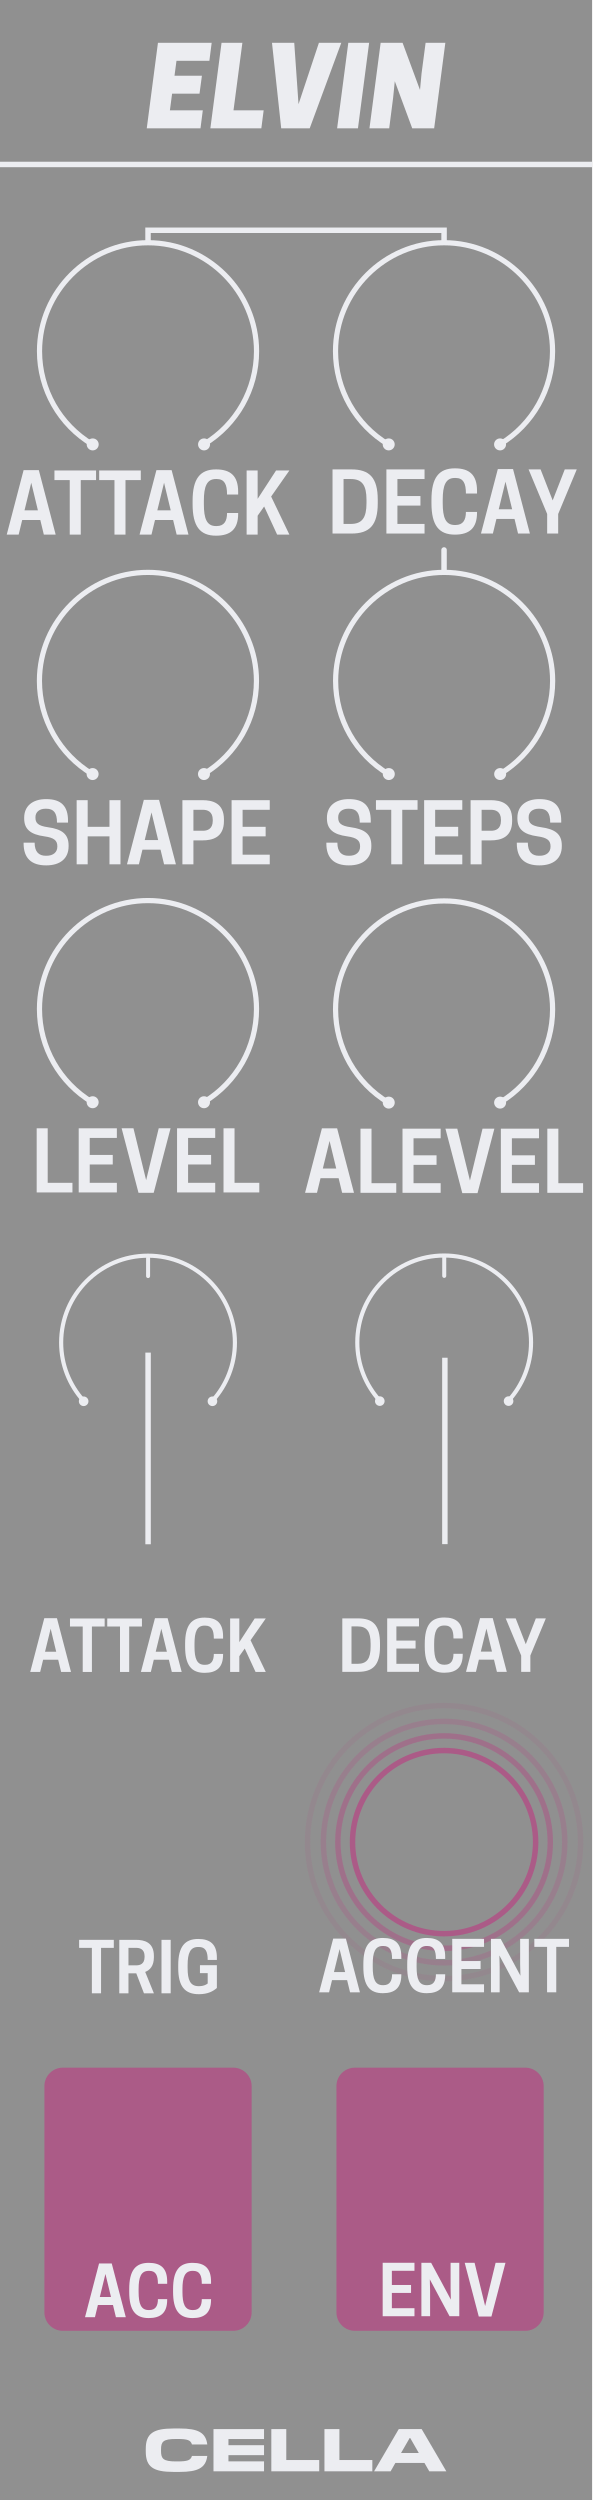
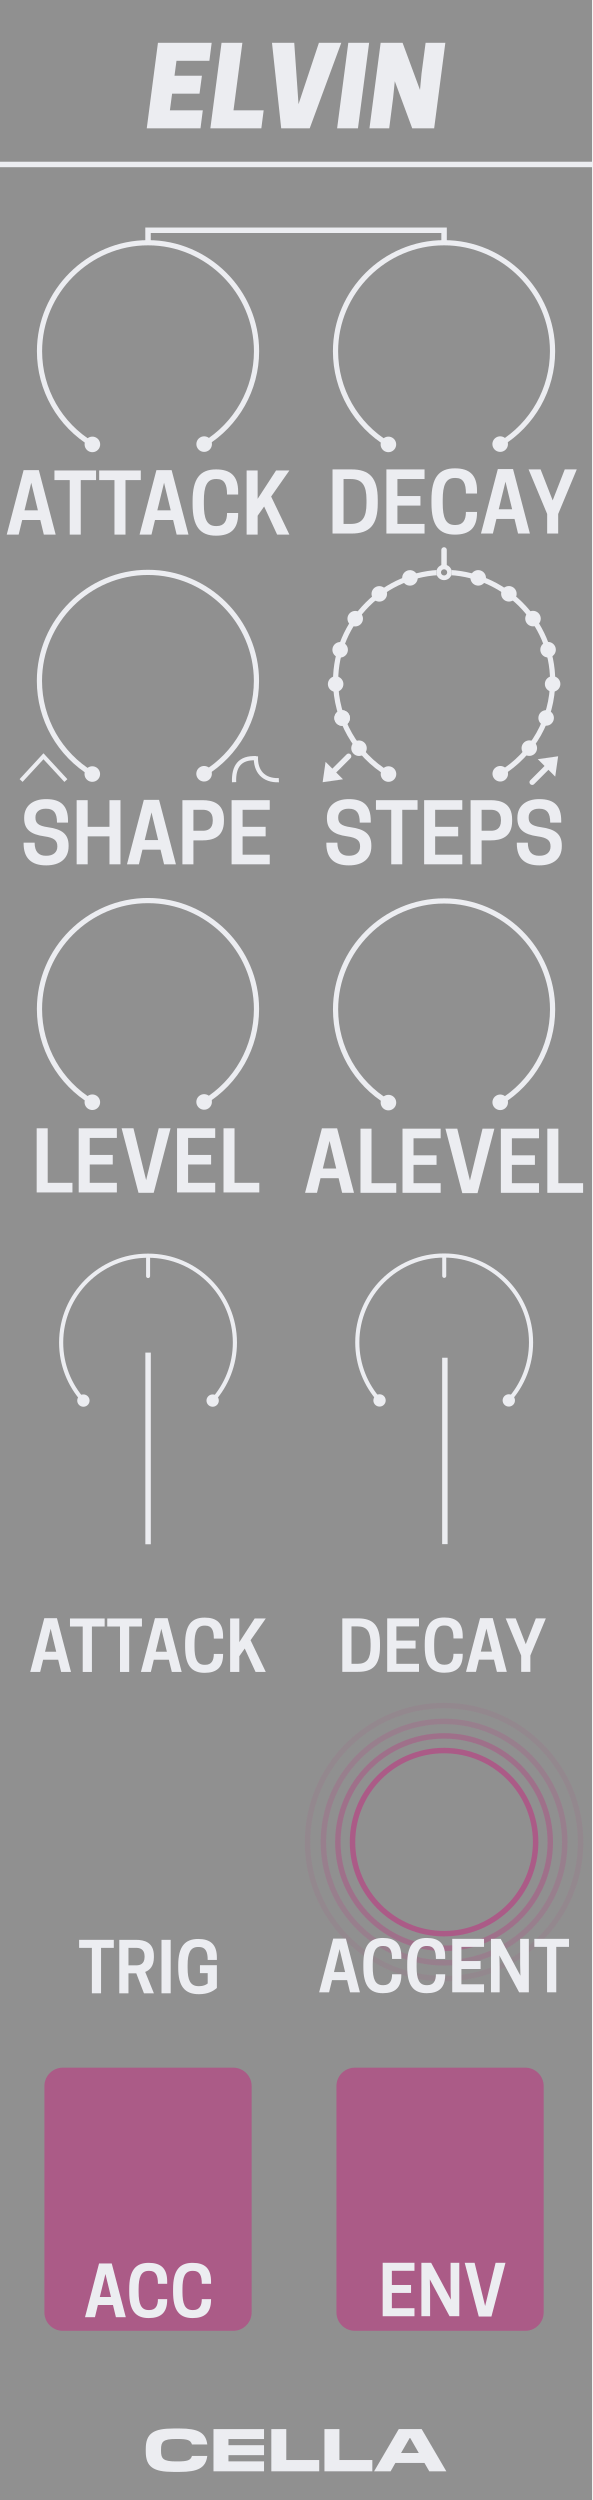
<svg xmlns="http://www.w3.org/2000/svg" width="100%" height="100%" viewBox="0 0 90 380" version="1.1" xml:space="preserve" style="fill-rule:evenodd;clip-rule:evenodd;stroke-linejoin:round;stroke-miterlimit:1.5;">
  <g id="Layer1">
    <rect x="0" y="0" width="90" height="380" style="fill:#909090;" />
    <path d="M38.25,317.084C38.25,315.539 36.995,314.284 35.45,314.284L9.55,314.284C8.005,314.284 6.75,315.539 6.75,317.084L6.75,351.484C6.75,353.029 8.005,354.284 9.55,354.284L35.45,354.284C36.995,354.284 38.25,353.029 38.25,351.484L38.25,317.084Z" style="fill:#ab5b87;" />
    <path d="M82.638,317.084C82.638,315.539 81.384,314.284 79.838,314.284L53.938,314.284C52.393,314.284 51.138,315.539 51.138,317.084L51.138,351.484C51.138,353.029 52.393,354.284 53.938,354.284L79.838,354.284C81.384,354.284 82.638,353.029 82.638,351.484L82.638,317.084Z" style="fill:#ab5b87;" />
    <g>
      <path d="M67.5,265.667C75.411,265.667 81.833,272.089 81.833,280C81.833,287.911 75.411,294.333 67.5,294.333C59.589,294.333 53.167,287.911 53.167,280C53.167,272.089 59.589,265.667 67.5,265.667ZM67.5,266.5C60.049,266.5 54,272.549 54,280C54,287.451 60.049,293.5 67.5,293.5C74.951,293.5 81,287.451 81,280C81,272.549 74.951,266.5 67.5,266.5Z" style="fill:#ab5b87;" />
      <path d="M67.5,263.44C76.64,263.44 84.06,270.86 84.06,280C84.06,289.14 76.64,296.56 67.5,296.56C58.36,296.56 50.94,289.14 50.94,280C50.94,270.86 58.36,263.44 67.5,263.44ZM67.5,264.273C58.82,264.273 51.773,271.32 51.773,280C51.773,288.68 58.82,295.727 67.5,295.727C76.18,295.727 83.227,288.68 83.227,280C83.227,271.32 76.18,264.273 67.5,264.273Z" style="fill:#ab5b87;fill-opacity:0.58;" />
      <path d="M67.5,261.237C77.855,261.237 86.263,269.645 86.263,280C86.263,290.355 77.855,298.763 67.5,298.763C57.145,298.763 48.737,290.355 48.737,280C48.737,269.645 57.145,261.237 67.5,261.237ZM67.5,262.071C57.605,262.071 49.571,270.105 49.571,280C49.571,289.895 57.605,297.929 67.5,297.929C77.395,297.929 85.429,289.895 85.429,280C85.429,270.105 77.395,262.071 67.5,262.071Z" style="fill:#ab5b87;fill-opacity:0.31;" />
      <path d="M67.5,258.83C79.184,258.83 88.67,268.316 88.67,280C88.67,291.684 79.184,301.17 67.5,301.17C55.816,301.17 46.33,291.684 46.33,280C46.33,268.316 55.816,258.83 67.5,258.83ZM67.5,259.664C56.276,259.664 47.164,268.776 47.164,280C47.164,291.224 56.276,300.336 67.5,300.336C78.724,300.336 87.836,291.224 87.836,280C87.836,268.776 78.724,259.664 67.5,259.664Z" style="fill:#ab5b87;fill-opacity:0.13;" />
    </g>
    <path d="M0,25L90,25" style="fill:none;stroke:#ecedf1;stroke-width:0.83px;" />
    <path d="M15.057,344.046L12.922,352.213L14.432,352.213L14.88,350.358L17.172,350.358L17.62,352.213L19.12,352.213L16.984,344.046L15.057,344.046ZM16.026,345.64L16.87,349.14L15.172,349.14L16.026,345.64Z" style="fill:#ecedf1;fill-rule:nonzero;" />
    <path d="M21.068,348.358L21.068,347.942C21.068,346.108 21.443,345.171 22.599,345.171L22.693,345.171C23.682,345.171 24.005,345.848 24.005,347.14L25.411,347.14L25.411,346.785C25.411,344.806 24.474,343.952 22.609,343.952C20.578,343.952 19.641,345.129 19.641,347.942L19.641,348.358C19.641,351.171 20.578,352.348 22.609,352.348C24.474,352.348 25.411,351.494 25.411,349.577L25.411,349.473L24.005,349.473C24.005,350.494 23.641,351.129 22.693,351.129L22.599,351.129C21.432,351.129 21.068,350.192 21.068,348.358Z" style="fill:#ecedf1;fill-rule:nonzero;" />
    <path d="M27.734,348.358L27.734,347.942C27.734,346.108 28.109,345.171 29.266,345.171L29.359,345.171C30.349,345.171 30.672,345.848 30.672,347.14L32.078,347.14L32.078,346.785C32.078,344.806 31.141,343.952 29.276,343.952C27.245,343.952 26.307,345.129 26.307,347.942L26.307,348.358C26.307,351.171 27.245,352.348 29.276,352.348C31.141,352.348 32.078,351.494 32.078,349.577L32.078,349.473L30.672,349.473C30.672,350.494 30.307,351.129 29.359,351.129L29.266,351.129C28.099,351.129 27.734,350.192 27.734,348.358Z" style="fill:#ecedf1;fill-rule:nonzero;" />
    <path d="M58.167,343.942L58.167,352.067L63,352.067L63,350.848L59.562,350.848L59.562,348.525L62.479,348.525L62.479,347.317L59.562,347.317L59.562,345.16L63,345.16L63,343.942L58.167,343.942Z" style="fill:#ecedf1;fill-rule:nonzero;" />
    <path d="M69.812,343.942L68.49,343.942L68.49,347.827L68.531,349.546L65.531,343.942L64.052,343.942L64.052,352.067L65.375,352.067L65.375,348.181L65.333,346.462L68.333,352.067L69.812,352.067L69.812,343.942Z" style="fill:#ecedf1;fill-rule:nonzero;" />
    <path d="M74.698,352.108L76.833,343.942L75.333,343.942L73.74,350.515L72.135,343.942L70.635,343.942L72.771,352.108L74.698,352.108Z" style="fill:#ecedf1;fill-rule:nonzero;" />
    <path d="M24.008,6.507L22.308,19.507L30.475,19.507L30.825,16.773L25.825,16.773L26.158,14.24L30.325,14.24L30.692,11.507L26.525,11.507L26.825,9.24L31.825,9.24L32.175,6.507L24.008,6.507Z" style="fill:#ecedf1;fill-rule:nonzero;" />
    <path d="M39.725,19.507L40.075,16.773L35.492,16.773L36.842,6.507L33.675,6.507L31.975,19.507L39.725,19.507Z" style="fill:#ecedf1;fill-rule:nonzero;" />
    <path d="M47.075,19.507L51.875,6.507L48.475,6.507L45.375,15.84L44.725,6.507L41.342,6.507L42.742,19.507L47.075,19.507Z" style="fill:#ecedf1;fill-rule:nonzero;" />
    <path d="M56.108,6.507L52.942,6.507L51.242,19.507L54.408,19.507L56.108,6.507Z" style="fill:#ecedf1;fill-rule:nonzero;" />
    <path d="M67.692,6.507L64.692,6.507L64.075,11.173L63.842,13.673L61.192,6.507L57.858,6.507L56.158,19.507L59.158,19.507L59.758,14.84L60.008,12.34L62.658,19.507L65.992,19.507L67.692,6.507Z" style="fill:#ecedf1;fill-rule:nonzero;" />
    <path d="M27.327,375.731C30.077,375.731 31.287,375.117 31.507,373.302L29.178,373.302C28.977,373.953 28.546,374.136 26.96,374.136L26.74,374.136C24.797,374.136 24.476,373.724 24.476,372.541L24.476,372.33C24.476,371.13 24.797,370.726 26.74,370.726L26.96,370.726C28.546,370.726 28.977,370.91 29.178,371.56L31.507,371.56C31.287,369.745 30.077,369.131 27.327,369.131L26.373,369.131C23.321,369.131 22.157,369.874 22.157,372.23L22.157,372.633C22.157,374.989 23.321,375.731 26.373,375.731L27.327,375.731Z" style="fill:#ecedf1;fill-rule:nonzero;" />
    <path d="M40.132,374.127L34.724,374.127L34.724,373.183L40.132,373.183L40.132,371.67L34.724,371.67L34.724,370.735L40.132,370.735L40.132,369.223L32.451,369.223L32.451,375.64L40.132,375.64L40.132,374.127Z" style="fill:#ecedf1;fill-rule:nonzero;" />
    <path d="M48.52,373.925L43.515,373.925L43.515,369.223L41.242,369.223L41.242,375.64L48.52,375.64L48.52,373.925Z" style="fill:#ecedf1;fill-rule:nonzero;" />
    <path d="M56.596,373.925L51.591,373.925L51.591,369.223L49.317,369.223L49.317,375.64L56.596,375.64L56.596,373.925Z" style="fill:#ecedf1;fill-rule:nonzero;" />
    <path d="M64.094,369.223L60.611,369.223L56.862,375.64L59.373,375.64L60.097,374.365L64.516,374.365L65.249,375.64L67.843,375.64L64.094,369.223ZM62.353,370.58L63.654,372.853L60.959,372.853L62.27,370.58L62.353,370.58Z" style="fill:#ecedf1;fill-rule:nonzero;" />
    <path d="M3.587,71.461L1.025,81.261L2.837,81.261L3.375,79.036L6.125,79.036L6.662,81.261L8.462,81.261L5.9,71.461L3.587,71.461ZM4.75,73.374L5.762,77.574L3.725,77.574L4.75,73.374Z" style="fill:#ecedf1;fill-rule:nonzero;" />
    <path d="M12.275,72.974L14.6,72.974L14.6,71.511L8.275,71.511L8.275,72.974L10.6,72.974L10.6,81.261L12.275,81.261L12.275,72.974Z" style="fill:#ecedf1;fill-rule:nonzero;" />
    <path d="M19.075,72.974L21.4,72.974L21.4,71.511L15.075,71.511L15.075,72.974L17.4,72.974L17.4,81.261L19.075,81.261L19.075,72.974Z" style="fill:#ecedf1;fill-rule:nonzero;" />
    <path d="M23.775,71.461L21.212,81.261L23.025,81.261L23.562,79.036L26.312,79.036L26.85,81.261L28.65,81.261L26.087,71.461L23.775,71.461ZM24.937,73.374L25.95,77.574L23.912,77.574L24.937,73.374Z" style="fill:#ecedf1;fill-rule:nonzero;" />
    <path d="M30.987,76.636L30.987,76.136C30.987,73.936 31.437,72.811 32.825,72.811L32.937,72.811C34.125,72.811 34.512,73.624 34.512,75.174L36.2,75.174L36.2,74.749C36.2,72.374 35.075,71.349 32.837,71.349C30.4,71.349 29.275,72.761 29.275,76.136L29.275,76.636C29.275,80.011 30.4,81.424 32.837,81.424C35.075,81.424 36.2,80.399 36.2,78.099L36.2,77.974L34.512,77.974C34.512,79.199 34.075,79.961 32.937,79.961L32.825,79.961C31.425,79.961 30.987,78.836 30.987,76.636Z" style="fill:#ecedf1;fill-rule:nonzero;" />
    <path d="M39.162,71.511L37.487,71.511L37.487,81.261L39.162,81.261L39.162,78.386L40.15,76.986L42.125,81.261L43.987,81.261L41.212,75.474L43.987,71.511L41.962,71.511L39.162,75.824L39.162,71.511Z" style="fill:#ecedf1;fill-rule:nonzero;" />
    <path d="M57.419,76.475L57.419,75.975C57.419,72.6 56.157,71.35 53.419,71.35L50.544,71.35L50.544,81.1L53.419,81.1C56.157,81.1 57.419,79.85 57.419,76.475ZM52.219,79.638L52.219,72.813L53.319,72.813C55.057,72.813 55.707,73.775 55.707,75.975L55.707,76.475C55.707,78.675 55.057,79.638 53.319,79.638L52.219,79.638Z" style="fill:#ecedf1;fill-rule:nonzero;" />
    <path d="M58.732,71.35L58.732,81.1L64.532,81.1L64.532,79.638L60.407,79.638L60.407,76.85L63.907,76.85L63.907,75.4L60.407,75.4L60.407,72.813L64.532,72.813L64.532,71.35L58.732,71.35Z" style="fill:#ecedf1;fill-rule:nonzero;" />
    <path d="M67.294,76.475L67.294,75.975C67.294,73.775 67.744,72.65 69.132,72.65L69.244,72.65C70.432,72.65 70.819,73.463 70.819,75.013L72.507,75.013L72.507,74.588C72.507,72.213 71.382,71.188 69.144,71.188C66.707,71.188 65.582,72.6 65.582,75.975L65.582,76.475C65.582,79.85 66.707,81.263 69.144,81.263C71.382,81.263 72.507,80.238 72.507,77.938L72.507,77.813L70.819,77.813C70.819,79.038 70.382,79.8 69.244,79.8L69.132,79.8C67.732,79.8 67.294,78.675 67.294,76.475Z" style="fill:#ecedf1;fill-rule:nonzero;" />
    <path d="M75.669,71.3L73.107,81.1L74.919,81.1L75.457,78.875L78.207,78.875L78.744,81.1L80.544,81.1L77.982,71.3L75.669,71.3ZM76.832,73.213L77.844,77.413L75.807,77.413L76.832,73.213Z" style="fill:#ecedf1;fill-rule:nonzero;" />
    <path d="M84.844,78.125L87.669,71.35L85.844,71.35L84.007,76.063L82.169,71.35L80.344,71.35L83.169,78.125L83.169,81.1L84.844,81.1L84.844,78.125Z" style="fill:#ecedf1;fill-rule:nonzero;" />
    <path d="M6.751,127.126C8.239,127.326 8.714,127.776 8.714,128.626L8.714,128.701C8.714,129.514 8.114,130.076 7.064,130.076L6.951,130.076C5.901,130.076 5.264,129.476 5.264,128.089L3.589,128.089L3.589,128.214C3.589,130.451 4.776,131.539 7.014,131.539C9.189,131.539 10.426,130.464 10.426,128.639L10.426,128.501C10.426,126.789 9.414,126.026 7.289,125.739C5.751,125.526 5.389,125.076 5.389,124.276L5.389,124.201C5.389,123.439 5.989,122.926 6.914,122.926L7.026,122.926C8.189,122.926 8.664,123.576 8.664,125.039L10.339,125.039L10.339,124.751C10.339,122.551 9.326,121.464 7.014,121.464C4.901,121.464 3.676,122.564 3.676,124.289L3.676,124.414C3.676,126.026 4.626,126.839 6.751,127.126Z" style="fill:#ecedf1;fill-rule:nonzero;" />
    <path d="M16.639,121.626L16.639,125.676L13.326,125.676L13.326,121.626L11.651,121.626L11.651,131.376L13.326,131.376L13.326,127.126L16.639,127.126L16.639,131.376L18.314,131.376L18.314,121.626L16.639,121.626Z" style="fill:#ecedf1;fill-rule:nonzero;" />
    <path d="M21.864,121.576L19.301,131.376L21.114,131.376L21.651,129.151L24.401,129.151L24.939,131.376L26.739,131.376L24.176,121.576L21.864,121.576ZM23.026,123.489L24.039,127.689L22.001,127.689L23.026,123.489Z" style="fill:#ecedf1;fill-rule:nonzero;" />
    <path d="M29.401,127.739L30.776,127.739C32.301,127.739 34.039,127.289 34.039,124.801L34.039,124.551C34.039,122.076 32.301,121.626 30.776,121.626L27.726,121.626L27.726,131.376L29.401,131.376L29.401,127.739ZM29.401,126.276L29.401,123.089L30.839,123.089C31.489,123.089 32.339,123.326 32.339,124.614L32.339,124.751C32.339,126.039 31.489,126.276 30.839,126.276L29.401,126.276Z" style="fill:#ecedf1;fill-rule:nonzero;" />
    <path d="M35.201,121.626L35.201,131.376L41.001,131.376L41.001,129.914L36.876,129.914L36.876,127.126L40.376,127.126L40.376,125.676L36.876,125.676L36.876,123.089L41.001,123.089L41.001,121.626L35.201,121.626Z" style="fill:#ecedf1;fill-rule:nonzero;" />
    <path d="M11.013,181.251L11.013,179.789L7.25,179.789L7.25,171.501L5.575,171.501L5.575,181.251L11.013,181.251Z" style="fill:#ecedf1;fill-rule:nonzero;" />
    <path d="M11.963,171.501L11.963,181.251L17.763,181.251L17.763,179.789L13.638,179.789L13.638,177.001L17.138,177.001L17.138,175.551L13.638,175.551L13.638,172.964L17.763,172.964L17.763,171.501L11.963,171.501Z" style="fill:#ecedf1;fill-rule:nonzero;" />
    <path d="M23.363,181.301L25.925,171.501L24.125,171.501L22.213,179.389L20.288,171.501L18.488,171.501L21.05,181.301L23.363,181.301Z" style="fill:#ecedf1;fill-rule:nonzero;" />
    <path d="M26.913,171.501L26.913,181.251L32.713,181.251L32.713,179.789L28.588,179.789L28.588,177.001L32.088,177.001L32.088,175.551L28.588,175.551L28.588,172.964L32.713,172.964L32.713,171.501L26.913,171.501Z" style="fill:#ecedf1;fill-rule:nonzero;" />
    <path d="M39.413,181.251L39.413,179.789L35.65,179.789L35.65,171.501L33.975,171.501L33.975,181.251L39.413,181.251Z" style="fill:#ecedf1;fill-rule:nonzero;" />
    <g id="CTR">
      <circle id="Base" cx="22.504" cy="153.382" r="16.496" style="fill:none;" />
-       <circle cx="14.084" cy="167.54" r="0.911" style="fill:#ecedf1;" />
-       <circle cx="31.01" cy="167.54" r="0.911" style="fill:#ecedf1;" />
-       <path id="path89" d="M31.027,167.495C35.962,164.511 38.988,159.147 38.988,153.38C38.988,144.332 31.542,136.886 22.494,136.886C13.446,136.886 6,144.332 6,153.38C6,159.179 9.058,164.567 14.036,167.54" style="fill:none;fill-rule:nonzero;stroke:#ecedf1;stroke-width:0.79px;stroke-linecap:round;stroke-miterlimit:4;" />
+       <path id="path89" d="M30.414,166.482C29.855,166.82 29.675,167.548 30.013,168.108C30.351,168.667 31.08,168.847 31.639,168.509C32.199,168.17 32.378,167.442 32.04,166.882C31.702,166.323 30.973,166.143 30.414,166.482Z" style="fill:#ecedf1;fill-rule:nonzero;" />
+       <path d="M14.643,166.523C15.205,166.859 15.388,167.586 15.053,168.148C14.718,168.709 13.99,168.892 13.429,168.557C12.868,168.222 12.684,167.494 13.019,166.933C13.355,166.372 14.082,166.188 14.643,166.523Z" style="fill:#ecedf1;fill-rule:nonzero;" />
+       <path d="M31.027,167.495C35.962,164.511 38.988,159.147 38.988,153.38C38.988,144.332 31.542,136.886 22.494,136.886C13.446,136.886 6,144.332 6,153.38C6,159.179 9.058,164.567 14.036,167.54" style="fill:none;fill-rule:nonzero;stroke:#ecedf1;stroke-width:0.79px;stroke-linecap:round;stroke-miterlimit:4;" />
    </g>
    <path d="M48.931,171.508L46.369,181.308L48.181,181.308L48.719,179.083L51.469,179.083L52.006,181.308L53.806,181.308L51.244,171.508L48.931,171.508ZM50.094,173.42L51.106,177.62L49.069,177.62L50.094,173.42Z" style="fill:#ecedf1;fill-rule:nonzero;" />
    <path d="M60.231,181.308L60.231,179.845L56.469,179.845L56.469,171.558L54.794,171.558L54.794,181.308L60.231,181.308Z" style="fill:#ecedf1;fill-rule:nonzero;" />
    <path d="M61.181,171.558L61.181,181.308L66.981,181.308L66.981,179.845L62.856,179.845L62.856,177.058L66.356,177.058L66.356,175.608L62.856,175.608L62.856,173.02L66.981,173.02L66.981,171.558L61.181,171.558Z" style="fill:#ecedf1;fill-rule:nonzero;" />
    <path d="M72.581,181.358L75.144,171.558L73.344,171.558L71.431,179.445L69.506,171.558L67.706,171.558L70.269,181.358L72.581,181.358Z" style="fill:#ecedf1;fill-rule:nonzero;" />
    <path d="M76.131,171.558L76.131,181.308L81.931,181.308L81.931,179.845L77.806,179.845L77.806,177.058L81.306,177.058L81.306,175.608L77.806,175.608L77.806,173.02L81.931,173.02L81.931,171.558L76.131,171.558Z" style="fill:#ecedf1;fill-rule:nonzero;" />
    <path d="M88.631,181.308L88.631,179.845L84.869,179.845L84.869,171.558L83.194,171.558L83.194,181.308L88.631,181.308Z" style="fill:#ecedf1;fill-rule:nonzero;" />
    <circle id="Base1" cx="67.51" cy="153.438" r="16.496" style="fill:none;" />
-     <circle cx="59.09" cy="167.596" r="0.911" style="fill:#ecedf1;" />
-     <circle cx="76.016" cy="167.596" r="0.911" style="fill:#ecedf1;" />
-     <path id="path891" d="M76.033,167.551C80.968,164.568 83.994,159.204 83.994,153.436C83.994,144.388 76.548,136.942 67.5,136.942C58.451,136.942 51.006,144.388 51.006,153.436C51.006,159.235 54.064,164.623 59.042,167.596" style="fill:none;fill-rule:nonzero;stroke:#ecedf1;stroke-width:0.79px;stroke-linecap:round;stroke-miterlimit:4;" />
+     <path id="path891" d="M75.42,166.538C74.86,166.876 74.681,167.605 75.019,168.164C75.357,168.723 76.086,168.903 76.645,168.565C77.205,168.227 77.384,167.498 77.046,166.939C76.708,166.379 75.979,166.2 75.42,166.538Z" style="fill:#ecedf1;fill-rule:nonzero;" />
+     <path d="M59.649,166.58C60.211,166.915 60.394,167.643 60.059,168.204C59.724,168.765 58.996,168.948 58.435,168.613C57.874,168.278 57.69,167.55 58.025,166.989C58.36,166.428 59.088,166.245 59.649,166.58Z" style="fill:#ecedf1;fill-rule:nonzero;" />
+     <path d="M76.033,167.551C80.968,164.568 83.994,159.204 83.994,153.436C83.994,144.388 76.548,136.942 67.5,136.942C58.451,136.942 51.006,144.388 51.006,153.436C51.006,159.235 54.064,164.623 59.042,167.596" style="fill:none;fill-rule:nonzero;stroke:#ecedf1;stroke-width:0.79px;stroke-linecap:round;stroke-miterlimit:4;" />
    <g id="CTR1">
      <circle id="Base2" cx="22.498" cy="103.498" r="16.496" style="fill:none;" />
-       <circle cx="14.077" cy="117.656" r="0.911" style="fill:#ecedf1;" />
-       <circle cx="31.004" cy="117.656" r="0.911" style="fill:#ecedf1;" />
-       <path id="path892" d="M31.02,117.611C35.956,114.627 38.981,109.263 38.981,103.496C38.981,94.447 31.536,87.002 22.487,87.002C13.439,87.002 5.994,94.447 5.994,103.496C5.994,109.294 9.052,114.683 14.03,117.656" style="fill:none;fill-rule:nonzero;stroke:#ecedf1;stroke-width:0.79px;stroke-linecap:round;stroke-miterlimit:4;" />
+       <path id="path892" d="M30.408,116.597C29.848,116.935 29.669,117.664 30.007,118.223C30.345,118.783 31.074,118.962 31.633,118.624C32.192,118.286 32.372,117.557 32.034,116.998C31.696,116.439 30.967,116.259 30.408,116.597Z" style="fill:#ecedf1;fill-rule:nonzero;" />
+       <path d="M14.637,116.639C15.198,116.974 15.382,117.702 15.047,118.263C14.711,118.824 13.984,119.008 13.422,118.673C12.861,118.338 12.678,117.61 13.013,117.049C13.348,116.487 14.076,116.304 14.637,116.639Z" style="fill:#ecedf1;fill-rule:nonzero;" />
+       <path d="M31.02,117.611C35.956,114.627 38.981,109.263 38.981,103.496C38.981,94.447 31.536,87.002 22.487,87.002C13.439,87.002 5.994,94.447 5.994,103.496C5.994,109.294 9.052,114.683 14.03,117.656" style="fill:none;fill-rule:nonzero;stroke:#ecedf1;stroke-width:0.79px;stroke-linecap:round;stroke-miterlimit:4;" />
    </g>
    <g id="CTR2">
      <circle id="Base3" cx="67.518" cy="103.498" r="16.496" style="fill:none;" />
-       <circle cx="59.097" cy="117.656" r="0.911" style="fill:#ecedf1;" />
-       <circle cx="76.024" cy="117.656" r="0.911" style="fill:#ecedf1;" />
-       <path id="path893" d="M76.04,117.611C80.976,114.627 84.001,109.263 84.001,103.496C84.001,94.447 76.556,87.002 67.508,87.002C58.459,87.002 51.014,94.447 51.014,103.496C51.014,109.294 54.072,114.683 59.05,117.656" style="fill:none;fill-rule:nonzero;stroke:#ecedf1;stroke-width:0.79px;stroke-linecap:round;stroke-miterlimit:4;" />
+       <path id="path893" d="M75.428,116.597C74.868,116.935 74.689,117.664 75.027,118.223C75.365,118.783 76.094,118.962 76.653,118.624C77.213,118.286 77.392,117.557 77.054,116.998C76.716,116.439 75.987,116.259 75.428,116.597Z" style="fill:#ecedf1;fill-rule:nonzero;" />
+       <path d="M59.657,116.639C60.218,116.974 60.402,117.702 60.067,118.263C59.732,118.824 59.004,119.008 58.443,118.673C57.882,118.338 57.698,117.61 58.033,117.049C58.368,116.487 59.096,116.304 59.657,116.639Z" style="fill:#ecedf1;fill-rule:nonzero;" />
+       <path d="M76.04,117.611C80.976,114.627 84.001,109.263 84.001,103.496C84.001,94.447 76.556,87.002 67.508,87.002C58.459,87.002 51.014,94.447 51.014,103.496C51.014,109.294 54.072,114.683 59.05,117.656" style="fill:none;fill-rule:nonzero;stroke:#ecedf1;stroke-width:0.79px;stroke-linecap:round;stroke-miterlimit:4;" />
+     </g>
+     <g>
+       <path d="M73.059,86.716C73.679,86.921 74.015,87.59 73.81,88.208C73.606,88.826 72.936,89.162 72.317,88.956C71.698,88.751 71.361,88.083 71.566,87.465C71.771,86.846 72.44,86.511 73.059,86.716Z" style="fill:#ecedf1;" />
+       <ellipse cx="67.5" cy="87.002" rx="1.182" ry="1.18" style="fill:#909090;" />
+       <path d="M67.5,85.822C68.152,85.822 68.682,86.35 68.682,87.002C68.682,87.653 68.152,88.182 67.5,88.182C66.848,88.182 66.318,87.653 66.318,87.002C66.318,86.35 66.848,85.822 67.5,85.822ZM67.5,86.53C67.239,86.53 67.026,86.741 67.026,87.002C67.026,87.262 67.239,87.473 67.5,87.473C67.761,87.473 67.974,87.262 67.974,87.002C67.974,86.741 67.761,86.53 67.5,86.53Z" style="fill:#ecedf1;" />
+       <path d="M61.941,86.721C62.561,86.516 63.23,86.851 63.435,87.469C63.64,88.088 63.303,88.756 62.684,88.961C62.064,89.166 61.395,88.831 61.19,88.213C60.986,87.595 61.322,86.926 61.941,86.721Z" style="fill:#ecedf1;" />
+       <path d="M56.948,89.323C57.471,88.933 58.212,89.041 58.601,89.563C58.989,90.086 58.88,90.826 58.357,91.216C57.833,91.605 57.093,91.498 56.704,90.975C56.315,90.453 56.424,89.712 56.948,89.323Z" style="fill:#ecedf1;" />
+       <path d="M53.026,93.363C53.4,92.829 54.137,92.698 54.67,93.072C55.204,93.445 55.333,94.183 54.959,94.717C54.584,95.251 53.847,95.382 53.314,95.008C52.78,94.635 52.651,93.897 53.026,93.363Z" style="fill:#ecedf1;" />
+       <path d="M50.573,98.432C50.76,97.807 51.419,97.451 52.043,97.638C52.667,97.825 53.021,98.484 52.834,99.109C52.647,99.734 51.988,100.09 51.364,99.903C50.74,99.716 50.386,99.057 50.573,98.432Z" style="fill:#ecedf1;" />
+       <path d="M49.839,104.014C49.82,103.362 50.334,102.817 50.985,102.799C51.636,102.78 52.179,103.294 52.198,103.946C52.217,104.599 51.704,105.143 51.053,105.162C50.402,105.181 49.858,104.667 49.839,104.014Z" style="fill:#ecedf1;" />
+       <path d="M50.898,109.545C50.675,108.932 50.991,108.253 51.603,108.03C52.215,107.808 52.893,108.125 53.116,108.738C53.339,109.352 53.023,110.03 52.411,110.253C51.799,110.475 51.121,110.158 50.898,109.545Z" style="fill:#ecedf1;" />
+       <path d="M50.898,109.545C50.675,108.932 50.991,108.253 51.603,108.03C52.215,107.808 52.893,108.125 53.116,108.738C53.339,109.352 53.023,110.03 52.411,110.253C51.799,110.475 51.121,110.158 50.898,109.545Z" style="fill:#ecedf1;" />
+       <path d="M53.643,114.461C53.238,113.949 53.325,113.206 53.836,112.802C54.347,112.399 55.09,112.486 55.494,112.998C55.899,113.51 55.812,114.254 55.301,114.658C54.79,115.061 54.047,114.973 53.643,114.461Z" style="fill:#ecedf1;" />
+       <path d="M78.055,89.314C78.579,89.703 78.688,90.444 78.299,90.966C77.91,91.489 77.17,91.596 76.646,91.207C76.123,90.817 76.014,90.077 76.402,89.554C76.791,89.032 77.532,88.924 78.055,89.314Z" style="fill:#ecedf1;" />
+       <path d="M81.981,93.35C82.355,93.885 82.226,94.622 81.693,94.996C81.159,95.369 80.422,95.239 80.048,94.704C79.674,94.17 79.803,93.433 80.336,93.059C80.87,92.686 81.607,92.816 81.981,93.35Z" style="fill:#ecedf1;" />
+       <path d="M84.438,98.417C84.625,99.042 84.271,99.701 83.647,99.888C83.023,100.075 82.364,99.719 82.177,99.094C81.99,98.469 82.344,97.81 82.968,97.623C83.592,97.436 84.25,97.792 84.438,98.417Z" style="fill:#ecedf1;" />
+       <path d="M85.177,103.999C85.158,104.651 84.614,105.166 83.963,105.147C83.312,105.128 82.799,104.583 82.818,103.931C82.836,103.279 83.38,102.765 84.031,102.783C84.682,102.802 85.195,103.347 85.177,103.999Z" style="fill:#ecedf1;" />
+       <path d="M84.122,109.53C83.899,110.144 83.222,110.461 82.609,110.238C81.997,110.016 81.681,109.337 81.904,108.724C82.127,108.111 82.805,107.794 83.417,108.016C84.029,108.239 84.345,108.917 84.122,109.53Z" style="fill:#ecedf1;" />
+       <path d="M81.382,114.449C80.978,114.961 80.234,115.049 79.723,114.646C79.212,114.242 79.126,113.498 79.53,112.986C79.935,112.475 80.678,112.387 81.189,112.79C81.7,113.194 81.787,113.938 81.382,114.449Z" style="fill:#ecedf1;" />
    </g>
    <g id="CTR3">
      <circle id="Base4" cx="22.51" cy="53.392" r="16.496" style="fill:none;" />
-       <circle cx="14.09" cy="67.55" r="0.911" style="fill:#ecedf1;" />
-       <circle cx="31.016" cy="67.55" r="0.911" style="fill:#ecedf1;" />
-       <path id="path894" d="M31.033,67.505C35.968,64.521 38.994,59.157 38.994,53.39C38.994,44.341 31.548,36.896 22.5,36.896C13.451,36.896 6.006,44.341 6.006,53.39C6.006,59.188 9.064,64.577 14.042,67.55" style="fill:none;fill-rule:nonzero;stroke:#ecedf1;stroke-width:0.79px;stroke-linecap:round;stroke-miterlimit:4;" />
+       <path id="path894" d="M30.42,66.491C29.86,66.829 29.681,67.558 30.019,68.118C30.357,68.677 31.086,68.856 31.645,68.518C32.205,68.18 32.384,67.452 32.046,66.892C31.708,66.333 30.979,66.153 30.42,66.491Z" style="fill:#ecedf1;fill-rule:nonzero;" />
+       <path d="M14.649,66.533C15.211,66.868 15.394,67.596 15.059,68.157C14.724,68.718 13.996,68.902 13.435,68.567C12.874,68.232 12.69,67.504 13.025,66.943C13.36,66.382 14.088,66.198 14.649,66.533Z" style="fill:#ecedf1;fill-rule:nonzero;" />
+       <path d="M31.033,67.505C35.968,64.521 38.994,59.157 38.994,53.39C38.994,44.341 31.548,36.896 22.5,36.896C13.451,36.896 6.006,44.341 6.006,53.39C6.006,59.188 9.064,64.577 14.042,67.55" style="fill:none;fill-rule:nonzero;stroke:#ecedf1;stroke-width:0.79px;stroke-linecap:round;stroke-miterlimit:4;" />
    </g>
    <g id="CTR4">
      <circle id="Base5" cx="67.504" cy="53.392" r="16.496" style="fill:none;" />
-       <circle cx="59.084" cy="67.55" r="0.911" style="fill:#ecedf1;" />
-       <circle cx="76.01" cy="67.55" r="0.911" style="fill:#ecedf1;" />
-       <path id="path895" d="M76.027,67.505C80.962,64.521 83.988,59.157 83.988,53.39C83.988,44.341 76.542,36.896 67.494,36.896C58.446,36.896 51,44.341 51,53.39C51,59.188 54.058,64.577 59.036,67.55" style="fill:none;fill-rule:nonzero;stroke:#ecedf1;stroke-width:0.79px;stroke-linecap:round;stroke-miterlimit:4;" />
+       <path id="path895" d="M75.414,66.491C74.855,66.829 74.675,67.558 75.013,68.118C75.351,68.677 76.08,68.856 76.639,68.518C77.199,68.18 77.378,67.452 77.04,66.892C76.702,66.333 75.973,66.153 75.414,66.491Z" style="fill:#ecedf1;fill-rule:nonzero;" />
+       <path d="M59.643,66.533C60.205,66.868 60.388,67.596 60.053,68.157C59.718,68.718 58.99,68.902 58.429,68.567C57.868,68.232 57.684,67.504 58.019,66.943C58.355,66.382 59.082,66.198 59.643,66.533Z" style="fill:#ecedf1;fill-rule:nonzero;" />
+       <path d="M76.027,67.505C80.962,64.521 83.988,59.157 83.988,53.39C83.988,44.341 76.542,36.896 67.494,36.896C58.446,36.896 51,44.341 51,53.39C51,59.188 54.058,64.577 59.036,67.55" style="fill:none;fill-rule:nonzero;stroke:#ecedf1;stroke-width:0.79px;stroke-linecap:round;stroke-miterlimit:4;" />
    </g>
    <path d="M13.978,67.888L31.129,67.888" style="fill:none;" />
    <path d="M22.5,36.896L22.5,35L67.5,35L67.5,36.809" style="fill:none;stroke:#ecedf1;stroke-width:0.83px;stroke-linejoin:miter;" />
    <path d="M52.769,127.126C54.256,127.326 54.731,127.776 54.731,128.626L54.731,128.701C54.731,129.514 54.131,130.076 53.081,130.076L52.969,130.076C51.919,130.076 51.281,129.476 51.281,128.089L49.606,128.089L49.606,128.214C49.606,130.451 50.794,131.539 53.031,131.539C55.206,131.539 56.444,130.464 56.444,128.639L56.444,128.501C56.444,126.789 55.431,126.026 53.306,125.739C51.769,125.526 51.406,125.076 51.406,124.276L51.406,124.201C51.406,123.439 52.006,122.926 52.931,122.926L53.044,122.926C54.206,122.926 54.681,123.576 54.681,125.039L56.356,125.039L56.356,124.751C56.356,122.551 55.344,121.464 53.031,121.464C50.919,121.464 49.694,122.564 49.694,124.289L49.694,124.414C49.694,126.026 50.644,126.839 52.769,127.126Z" style="fill:#ecedf1;fill-rule:nonzero;" />
    <path d="M61.144,123.089L63.469,123.089L63.469,121.626L57.144,121.626L57.144,123.089L59.469,123.089L59.469,131.376L61.144,131.376L61.144,123.089Z" style="fill:#ecedf1;fill-rule:nonzero;" />
    <path d="M64.469,121.626L64.469,131.376L70.269,131.376L70.269,129.914L66.144,129.914L66.144,127.126L69.644,127.126L69.644,125.676L66.144,125.676L66.144,123.089L70.269,123.089L70.269,121.626L64.469,121.626Z" style="fill:#ecedf1;fill-rule:nonzero;" />
    <path d="M73.206,127.739L74.581,127.739C76.106,127.739 77.844,127.289 77.844,124.801L77.844,124.551C77.844,122.076 76.106,121.626 74.581,121.626L71.531,121.626L71.531,131.376L73.206,131.376L73.206,127.739ZM73.206,126.276L73.206,123.089L74.644,123.089C75.294,123.089 76.144,123.326 76.144,124.614L76.144,124.751C76.144,126.039 75.294,126.276 74.644,126.276L73.206,126.276Z" style="fill:#ecedf1;fill-rule:nonzero;" />
    <path d="M81.719,127.126C83.206,127.326 83.681,127.776 83.681,128.626L83.681,128.701C83.681,129.514 83.081,130.076 82.031,130.076L81.919,130.076C80.869,130.076 80.231,129.476 80.231,128.089L78.556,128.089L78.556,128.214C78.556,130.451 79.744,131.539 81.981,131.539C84.156,131.539 85.394,130.464 85.394,128.639L85.394,128.501C85.394,126.789 84.381,126.026 82.256,125.739C80.719,125.526 80.356,125.076 80.356,124.276L80.356,124.201C80.356,123.439 80.956,122.926 81.881,122.926L81.994,122.926C83.156,122.926 83.631,123.576 83.631,125.039L85.306,125.039L85.306,124.751C85.306,122.551 84.294,121.464 81.981,121.464C79.869,121.464 78.644,122.564 78.644,124.289L78.644,124.414C78.644,126.026 79.594,126.839 81.719,127.126Z" style="fill:#ecedf1;fill-rule:nonzero;" />
    <path d="M22.508,234.314L22.508,206.014" style="fill:none;stroke:#ecedf1;stroke-width:0.83px;stroke-linecap:square;" />
    <path d="M67.623,234.291L67.623,206.791" style="fill:none;stroke:#ecedf1;stroke-width:0.83px;stroke-linecap:square;" />
    <path d="M6.73,245.97L4.595,254.136L6.105,254.136L6.553,252.282L8.845,252.282L9.293,254.136L10.793,254.136L8.657,245.97L6.73,245.97ZM7.699,247.563L8.543,251.063L6.845,251.063L7.699,247.563Z" style="fill:#ecedf1;fill-rule:nonzero;" />
    <path d="M13.97,247.23L15.907,247.23L15.907,246.011L10.637,246.011L10.637,247.23L12.574,247.23L12.574,254.136L13.97,254.136L13.97,247.23Z" style="fill:#ecedf1;fill-rule:nonzero;" />
    <path d="M19.637,247.23L21.574,247.23L21.574,246.011L16.303,246.011L16.303,247.23L18.241,247.23L18.241,254.136L19.637,254.136L19.637,247.23Z" style="fill:#ecedf1;fill-rule:nonzero;" />
    <path d="M23.553,245.97L21.418,254.136L22.928,254.136L23.376,252.282L25.668,252.282L26.116,254.136L27.616,254.136L25.48,245.97L23.553,245.97ZM24.522,247.563L25.366,251.063L23.668,251.063L24.522,247.563Z" style="fill:#ecedf1;fill-rule:nonzero;" />
    <path d="M29.564,250.282L29.564,249.865C29.564,248.032 29.939,247.095 31.095,247.095L31.189,247.095C32.178,247.095 32.501,247.772 32.501,249.063L33.907,249.063L33.907,248.709C33.907,246.73 32.97,245.876 31.105,245.876C29.074,245.876 28.137,247.053 28.137,249.865L28.137,250.282C28.137,253.095 29.074,254.272 31.105,254.272C32.97,254.272 33.907,253.418 33.907,251.501L33.907,251.397L32.501,251.397C32.501,252.418 32.137,253.053 31.189,253.053L31.095,253.053C29.928,253.053 29.564,252.115 29.564,250.282Z" style="fill:#ecedf1;fill-rule:nonzero;" />
    <path d="M36.376,246.011L34.98,246.011L34.98,254.136L36.376,254.136L36.376,251.74L37.199,250.574L38.845,254.136L40.397,254.136L38.084,249.313L40.397,246.011L38.709,246.011L36.376,249.605L36.376,246.011Z" style="fill:#ecedf1;fill-rule:nonzero;" />
    <path d="M57.76,250.265L57.76,249.849C57.76,247.036 56.708,245.994 54.427,245.994L52.031,245.994L52.031,254.119L54.427,254.119C56.708,254.119 57.76,253.078 57.76,250.265ZM53.427,252.901L53.427,247.213L54.344,247.213C55.792,247.213 56.333,248.015 56.333,249.849L56.333,250.265C56.333,252.099 55.792,252.901 54.344,252.901L53.427,252.901Z" style="fill:#ecedf1;fill-rule:nonzero;" />
    <path d="M58.854,245.994L58.854,254.119L63.688,254.119L63.688,252.901L60.25,252.901L60.25,250.578L63.167,250.578L63.167,249.369L60.25,249.369L60.25,247.213L63.688,247.213L63.688,245.994L58.854,245.994Z" style="fill:#ecedf1;fill-rule:nonzero;" />
    <path d="M65.99,250.265L65.99,249.849C65.99,248.015 66.365,247.078 67.521,247.078L67.615,247.078C68.604,247.078 68.927,247.755 68.927,249.046L70.333,249.046L70.333,248.692C70.333,246.713 69.396,245.859 67.531,245.859C65.5,245.859 64.563,247.036 64.563,249.849L64.563,250.265C64.563,253.078 65.5,254.255 67.531,254.255C69.396,254.255 70.333,253.401 70.333,251.484L70.333,251.38L68.927,251.38C68.927,252.401 68.563,253.036 67.615,253.036L67.521,253.036C66.354,253.036 65.99,252.099 65.99,250.265Z" style="fill:#ecedf1;fill-rule:nonzero;" />
    <path d="M72.969,245.953L70.833,254.119L72.344,254.119L72.792,252.265L75.083,252.265L75.531,254.119L77.031,254.119L74.896,245.953L72.969,245.953ZM73.938,247.546L74.781,251.046L73.083,251.046L73.938,247.546Z" style="fill:#ecedf1;fill-rule:nonzero;" />
    <path d="M80.615,251.64L82.969,245.994L81.448,245.994L79.917,249.921L78.385,245.994L76.865,245.994L79.219,251.64L79.219,254.119L80.615,254.119L80.615,251.64Z" style="fill:#ecedf1;fill-rule:nonzero;" />
    <path id="line87" d="M67.523,193.936L67.523,191.204" style="fill:none;fill-rule:nonzero;stroke:#ecedf1;stroke-width:0.61px;stroke-linecap:round;stroke-miterlimit:4;" />
+     <path d="M56.993,213.491C57.339,213.876 57.932,213.908 58.317,213.562C58.702,213.216 58.733,212.623 58.388,212.238C58.042,211.853 57.448,211.822 57.064,212.167C56.679,212.513 56.647,213.107 56.993,213.491Z" style="fill:#ecedf1;" />
+     <path d="M78.035,213.491C77.689,213.876 77.096,213.908 76.711,213.562C76.326,213.216 76.294,212.623 76.64,212.238C76.986,211.853 77.579,211.822 77.964,212.167C78.349,212.513 78.38,213.107 78.035,213.491Z" style="fill:#ecedf1;" />
    <path d="M57.69,212.865C55.588,210.526 54.309,207.433 54.309,204.044C54.309,196.756 60.226,190.839 67.514,190.839C74.802,190.839 80.719,196.756 80.719,204.044C80.719,207.433 79.439,210.526 77.337,212.865" style="fill:none;stroke:#ecedf1;stroke-width:0.63px;stroke-linecap:square;" />
-     <circle cx="57.729" cy="212.969" r="0.73" style="fill:#ecedf1;" />
-     <circle cx="77.303" cy="212.969" r="0.73" style="fill:#ecedf1;" />
    <path id="line871" d="M22.509,193.961L22.509,191.229" style="fill:none;fill-rule:nonzero;stroke:#ecedf1;stroke-width:0.61px;stroke-linecap:round;stroke-miterlimit:4;" />
+     <path d="M11.979,213.516C12.325,213.901 12.918,213.933 13.303,213.587C13.688,213.241 13.72,212.648 13.374,212.263C13.028,211.878 12.435,211.846 12.05,212.192C11.665,212.538 11.633,213.131 11.979,213.516Z" style="fill:#ecedf1;" />
+     <path d="M33.021,213.516C32.675,213.901 32.082,213.933 31.697,213.587C31.312,213.241 31.28,212.648 31.626,212.263C31.972,211.878 32.565,211.846 32.95,212.192C33.335,212.538 33.367,213.131 33.021,213.516Z" style="fill:#ecedf1;" />
    <path d="M12.676,212.889C10.575,210.55 9.295,207.458 9.295,204.069C9.295,196.781 15.212,190.864 22.5,190.864C29.788,190.864 35.705,196.781 35.705,204.069C35.705,207.458 34.425,210.55 32.324,212.889" style="fill:none;stroke:#ecedf1;stroke-width:0.63px;stroke-linecap:square;" />
-     <circle cx="12.716" cy="212.994" r="0.73" style="fill:#ecedf1;" />
-     <circle cx="32.29" cy="212.994" r="0.73" style="fill:#ecedf1;" />
    <path d="M15.36,296.076L17.298,296.076L17.298,294.857L12.027,294.857L12.027,296.076L13.965,296.076L13.965,302.982L15.36,302.982L15.36,296.076Z" style="fill:#ecedf1;fill-rule:nonzero;" />
    <path d="M19.527,299.951L20.715,299.951L21.881,302.982L23.392,302.982L22.069,299.732C22.808,299.441 23.392,298.805 23.392,297.503L23.392,297.295C23.392,295.232 21.944,294.857 20.673,294.857L18.131,294.857L18.131,302.982L19.527,302.982L19.527,299.951ZM19.527,298.732L19.527,296.076L20.725,296.076C21.267,296.076 21.975,296.274 21.975,297.347L21.975,297.462C21.975,298.535 21.267,298.732 20.725,298.732L19.527,298.732Z" style="fill:#ecedf1;fill-rule:nonzero;" />
    <rect x="24.548" y="294.857" width="1.396" height="8.125" style="fill:#ecedf1;fill-rule:nonzero;" />
    <path d="M30.235,303.118C31.61,303.118 32.413,302.66 32.965,302.17L32.965,298.712L30.392,298.712L30.392,299.92L31.569,299.92L31.569,301.493C31.298,301.712 30.86,301.899 30.288,301.899L30.194,301.899C28.913,301.899 28.517,300.962 28.517,299.128L28.517,298.712C28.517,296.878 28.923,295.941 30.121,295.941L30.215,295.941C31.235,295.941 31.569,296.618 31.569,297.91L32.965,297.91L32.965,297.555C32.965,295.576 31.996,294.722 30.131,294.722C28.1,294.722 27.09,295.899 27.09,298.712L27.09,299.128C27.09,301.941 28.1,303.118 30.235,303.118Z" style="fill:#ecedf1;fill-rule:nonzero;" />
    <path d="M50.646,294.664L48.51,302.83L50.021,302.83L50.469,300.976L52.76,300.976L53.208,302.83L54.708,302.83L52.573,294.664L50.646,294.664ZM51.615,296.258L52.458,299.758L50.76,299.758L51.615,296.258Z" style="fill:#ecedf1;fill-rule:nonzero;" />
    <path d="M56.656,298.976L56.656,298.56C56.656,296.726 57.031,295.789 58.187,295.789L58.281,295.789C59.271,295.789 59.594,296.466 59.594,297.758L61,297.758L61,297.403C61,295.424 60.062,294.57 58.198,294.57C56.167,294.57 55.229,295.747 55.229,298.56L55.229,298.976C55.229,301.789 56.167,302.966 58.198,302.966C60.062,302.966 61,302.112 61,300.195L61,300.091L59.594,300.091C59.594,301.112 59.229,301.747 58.281,301.747L58.187,301.747C57.021,301.747 56.656,300.81 56.656,298.976Z" style="fill:#ecedf1;fill-rule:nonzero;" />
    <path d="M63.323,298.976L63.323,298.56C63.323,296.726 63.698,295.789 64.854,295.789L64.948,295.789C65.937,295.789 66.26,296.466 66.26,297.758L67.667,297.758L67.667,297.403C67.667,295.424 66.729,294.57 64.865,294.57C62.833,294.57 61.896,295.747 61.896,298.56L61.896,298.976C61.896,301.789 62.833,302.966 64.865,302.966C66.729,302.966 67.667,302.112 67.667,300.195L67.667,300.091L66.26,300.091C66.26,301.112 65.896,301.747 64.948,301.747L64.854,301.747C63.687,301.747 63.323,300.81 63.323,298.976Z" style="fill:#ecedf1;fill-rule:nonzero;" />
    <path d="M68.74,294.705L68.74,302.83L73.573,302.83L73.573,301.612L70.135,301.612L70.135,299.289L73.052,299.289L73.052,298.08L70.135,298.08L70.135,295.924L73.573,295.924L73.573,294.705L68.74,294.705Z" style="fill:#ecedf1;fill-rule:nonzero;" />
    <path d="M80.385,294.705L79.062,294.705L79.062,298.591L79.104,300.31L76.104,294.705L74.625,294.705L74.625,302.83L75.948,302.83L75.948,298.945L75.906,297.226L78.906,302.83L80.385,302.83L80.385,294.705Z" style="fill:#ecedf1;fill-rule:nonzero;" />
    <path d="M84.552,295.924L86.49,295.924L86.49,294.705L81.219,294.705L81.219,295.924L83.156,295.924L83.156,302.83L84.552,302.83L84.552,295.924Z" style="fill:#ecedf1;fill-rule:nonzero;" />
-     <path d="M67.495,86.836L67.495,83.592" style="fill:none;stroke:#ecedf1;stroke-width:0.83px;stroke-linecap:round;stroke-linejoin:miter;" />
+     <path d="M67.495,86.063L67.495,83.592" style="fill:none;stroke:#ecedf1;stroke-width:0.83px;stroke-linecap:round;stroke-linejoin:miter;" />
+     <g>
+       <path id="path4882" d="M35.58,118.892C35.497,116.505 36.437,115.122 38.92,115.25" style="fill:none;fill-rule:nonzero;stroke:#ecedf1;stroke-width:0.64px;stroke-linejoin:miter;stroke-miterlimit:4;" />
+       <path id="path4884" d="M42.387,118.591C40.114,118.67 38.781,117.3 38.903,114.952" style="fill:none;fill-rule:nonzero;stroke:#ecedf1;stroke-width:0.64px;stroke-linejoin:miter;stroke-miterlimit:4;" />
+     </g>
+     <path id="path4890" d="M10.015,118.642L6.607,114.954L3.205,118.636" style="fill:none;fill-rule:nonzero;stroke:#ecedf1;stroke-width:0.62px;stroke-linejoin:miter;stroke-miterlimit:4;" />
+     <path d="M52.137,118.452L49.044,118.894L49.486,115.8L52.137,118.452Z" style="fill:#ecedf1;" />
+     <path d="M52.984,114.954C52.984,114.954 51.588,116.349 50.458,117.479" style="fill:none;stroke:#ecedf1;stroke-width:0.83px;stroke-linecap:round;stroke-linejoin:miter;" />
+     <path d="M81.742,115.395L84.836,114.954L84.394,118.047L81.742,115.395Z" style="fill:#ecedf1;" />
+     <path d="M80.896,118.894C80.896,118.894 82.292,117.498 83.422,116.368" style="fill:none;stroke:#ecedf1;stroke-width:0.83px;stroke-linecap:round;stroke-linejoin:miter;" />
  </g>
</svg>
